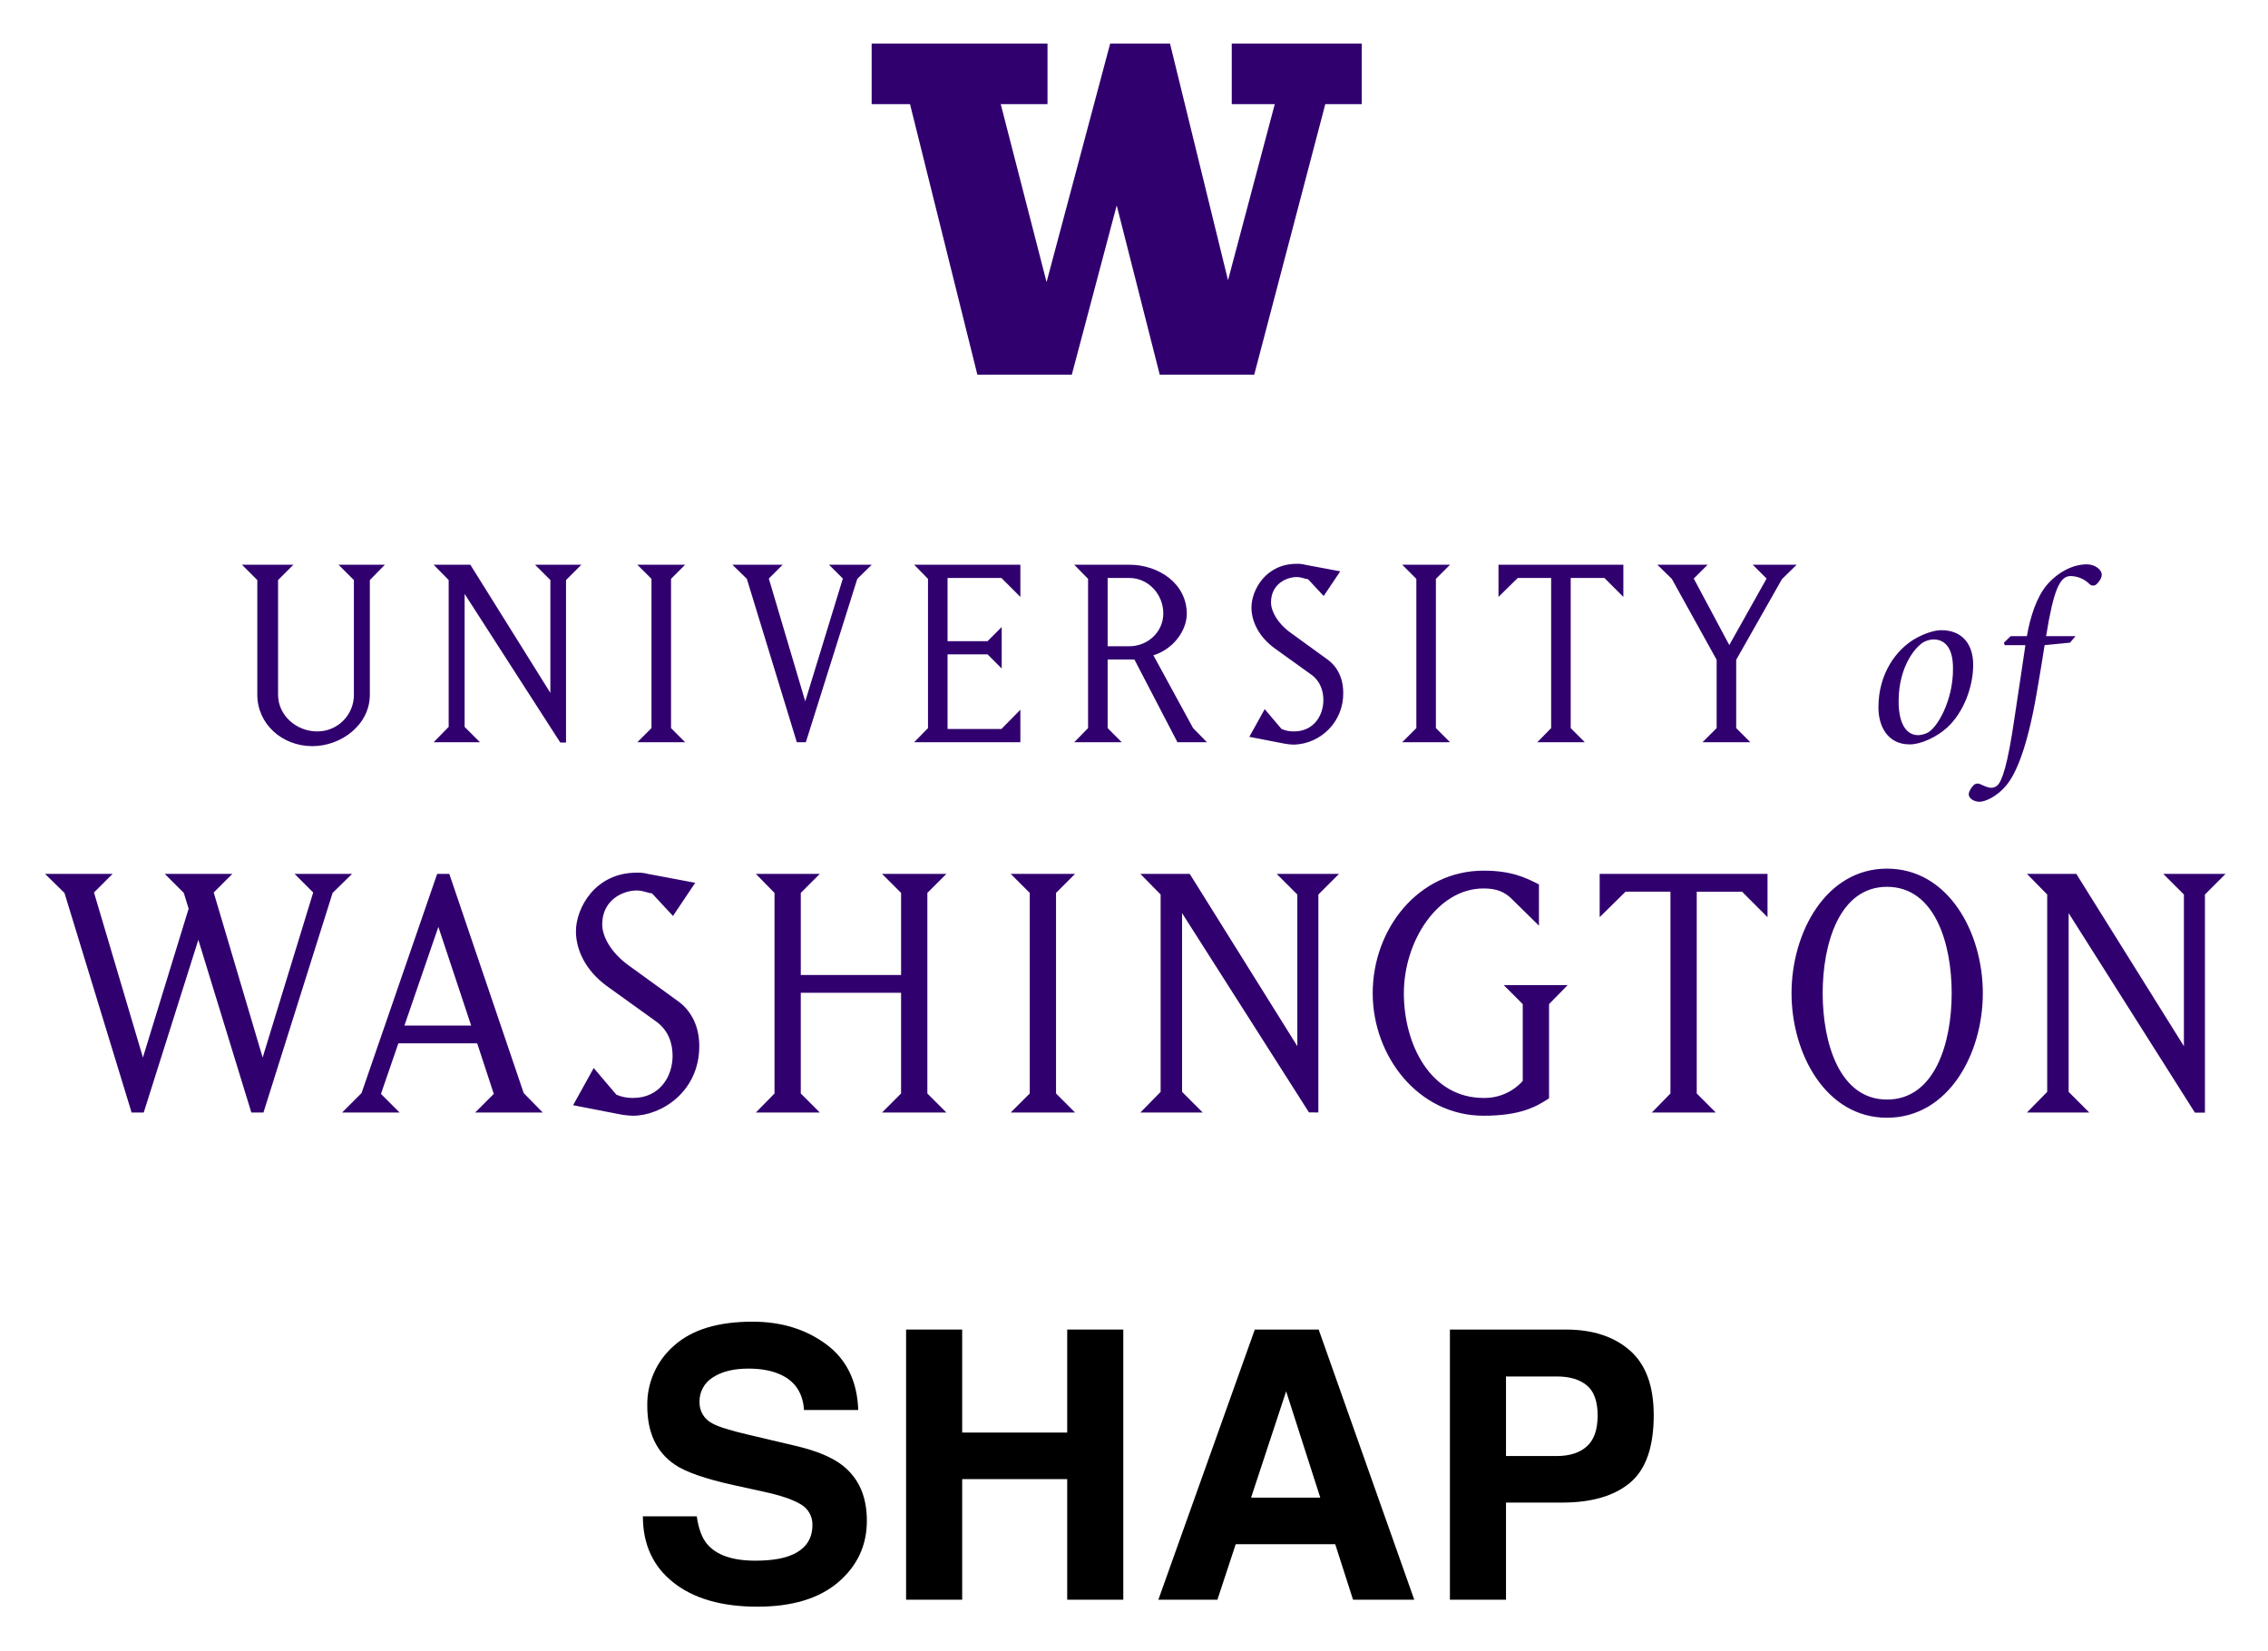
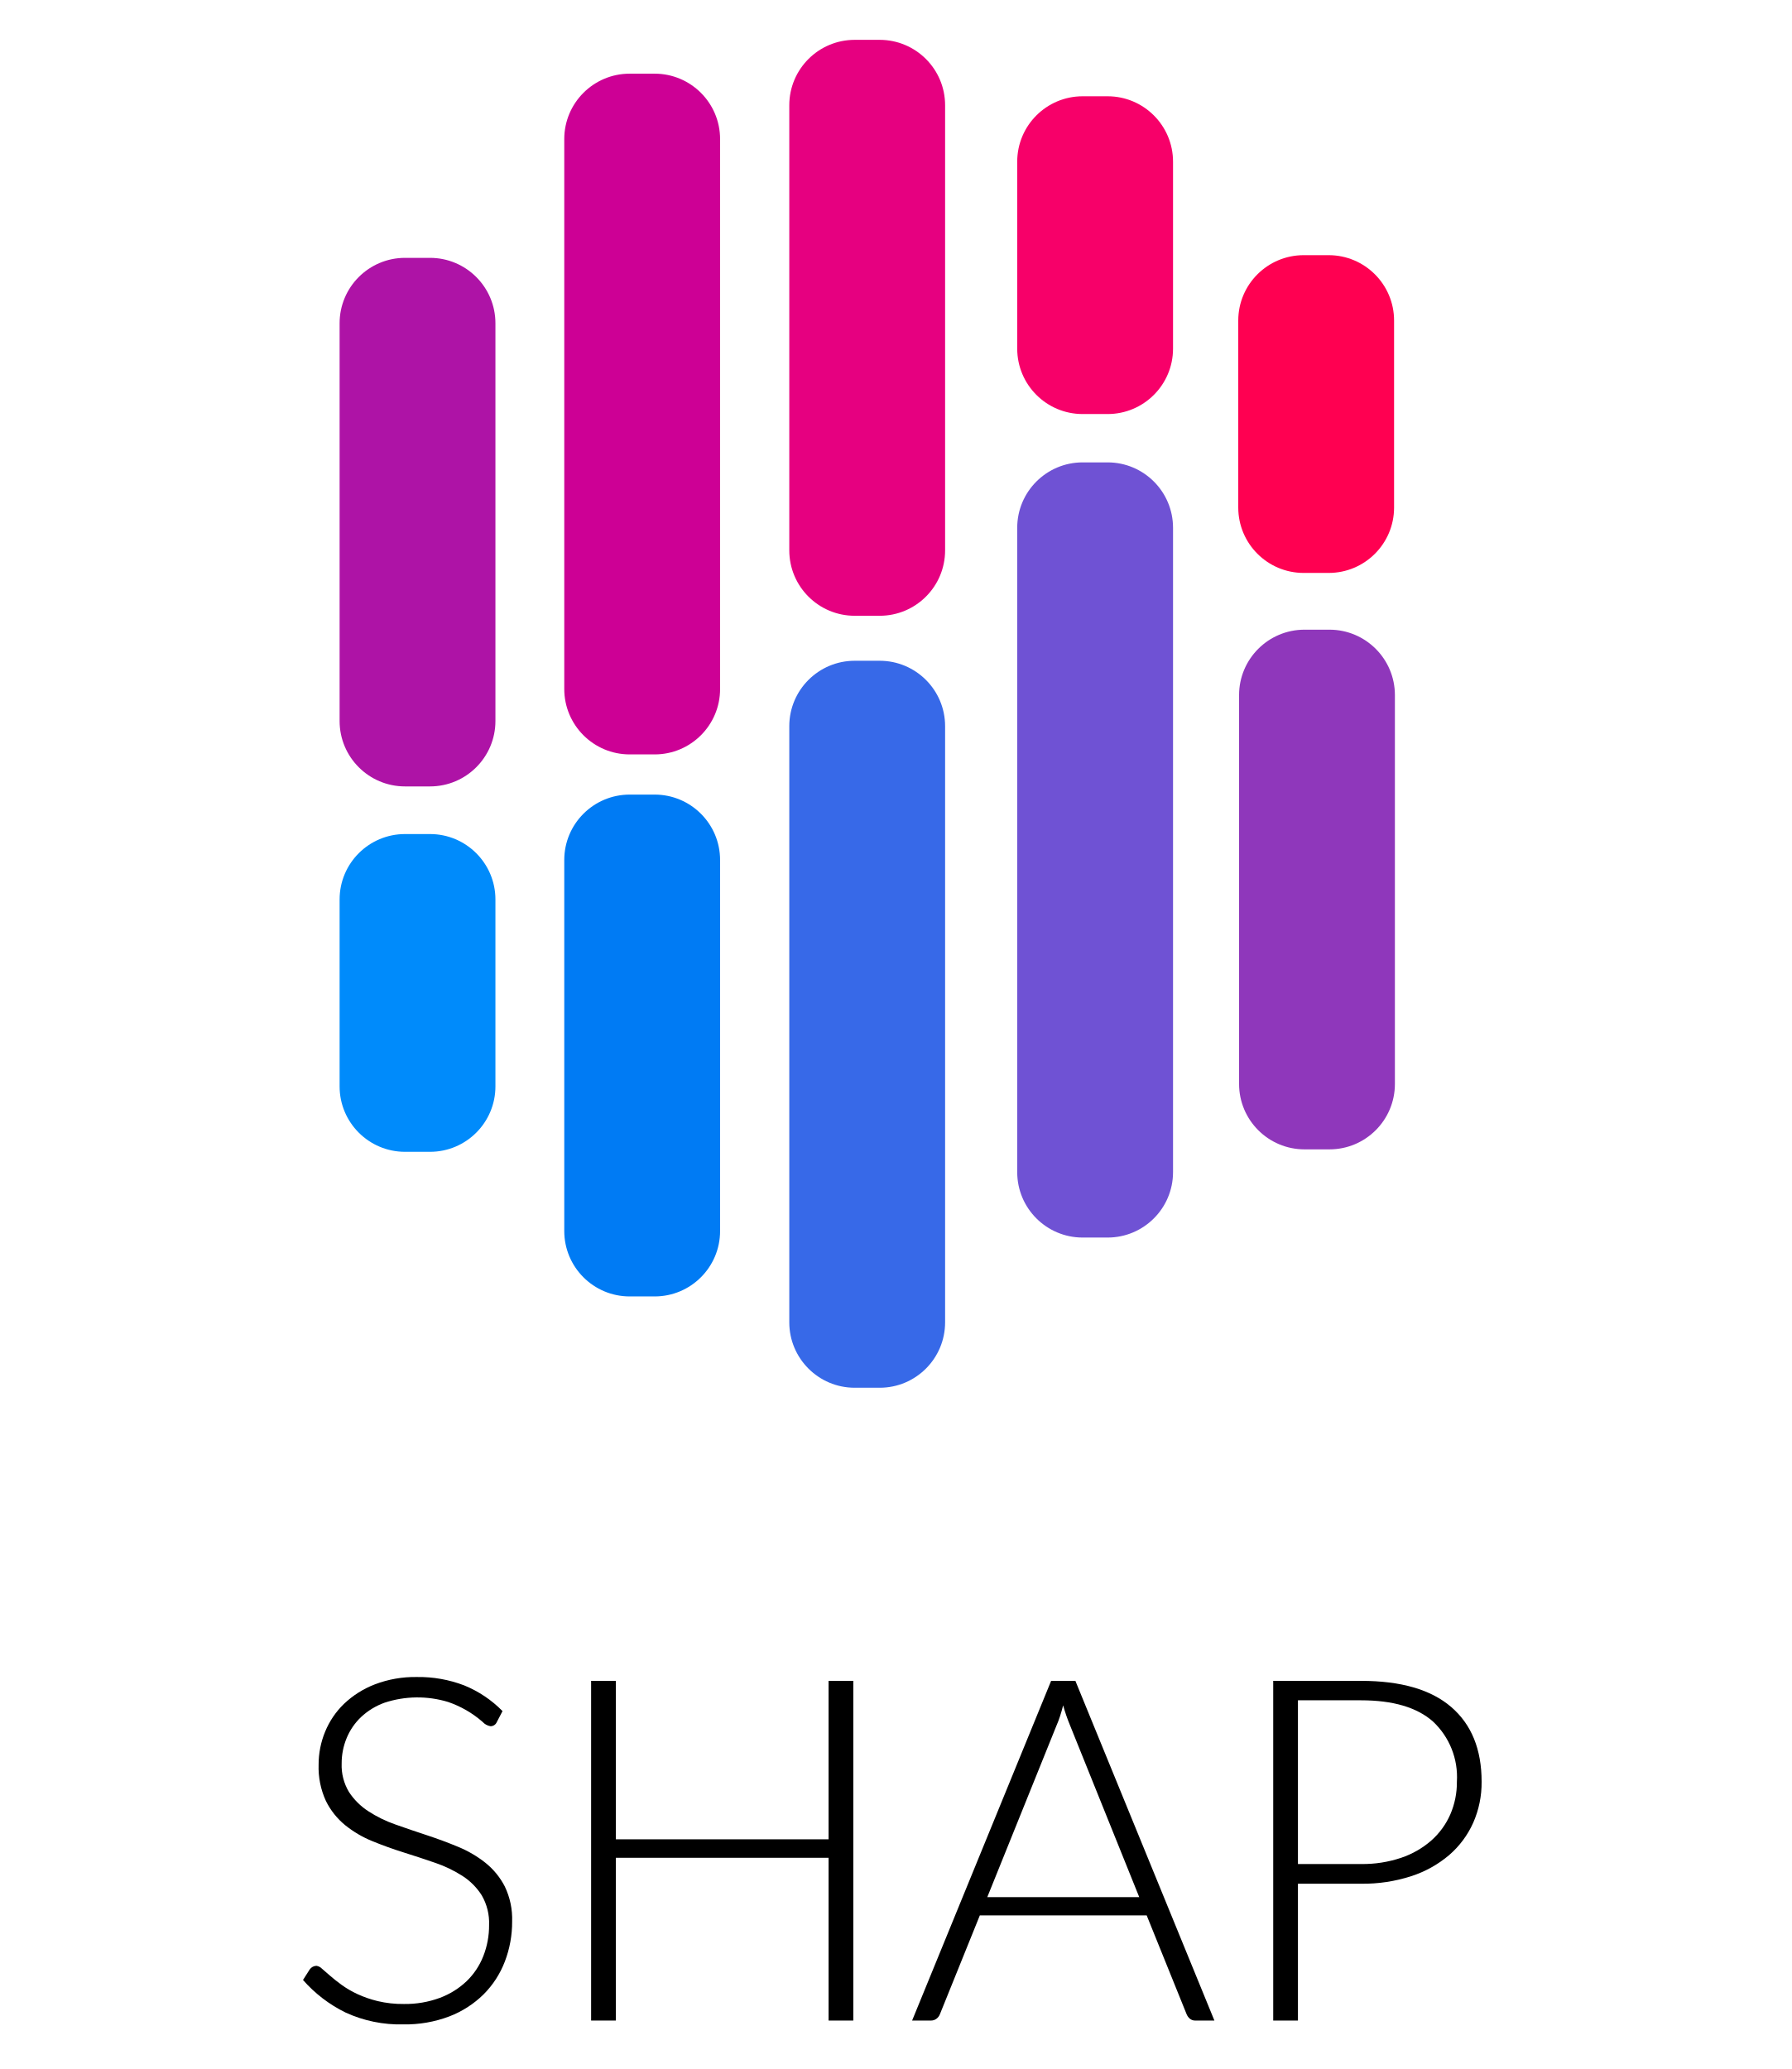
- <svg xmlns="http://www.w3.org/2000/svg" id="Layer_1" data-name="Layer 1" viewBox="0 0 1102.4 802.4">
+ <svg xmlns="http://www.w3.org/2000/svg" id="Layer_1" data-name="Layer 1" viewBox="0 0 219 253.001">
  <defs>
-     <style>.cls-1{fill:#31006f;}</style>
+     <style>.cls-1{fill:#ae13a6;}.cls-2{fill:#cd0095;}.cls-3{fill:#e60080;}.cls-4{fill:#f70069;}.cls-5{fill:#ff0051;}.cls-6{fill:#008bfb;}.cls-7{fill:#007bf4;}.cls-8{fill:#3769e8;}.cls-9{fill:#6f52d4;}.cls-10{fill:#8f37bb;}</style>
  </defs>
-   <path class="cls-1" d="M977.33,309.24l-3.284,3.15.37,1.215h10.062c-1.579,10.91-3.036,20.365-5.337,35.636-3.268,22.672-6.066,30.675-8.362,32.612a4.43,4.43,0,0,1-3.03,1.087c-1.457,0-3.752-1.087-5.337-1.815a2.863,2.863,0,0,0-3.394.844c-.965,1.098-2.064,2.792-2.064,4.128,0,2.423,3.157,3.637,5.216,3.637,2.301,0,8.118-1.942,13.333-8.36,4.123-5.1,9.703-16.856,14.427-44.252.85-5.095,1.822-10.183,3.88-23.517l12.362-1.214,2.666-3.151h-14.305c3.637-22.424,6.667-29.213,11.882-29.213a13.126,13.126,0,0,1,9.333,4.002,2.46,2.46,0,0,0,3.394-.127c.971-.845,2.429-2.787,2.429-4.482.115-2.422-3.152-5.094-7.274-5.094-7.031,0-14.427,4.128-19.521,10.188-4.73,5.696-7.881,14.907-9.57,24.726Zm-54.48,31.755c0-17.93,9.096-27.633,12.848-29.211a11.554,11.554,0,0,1,4.007-.966c6.06,0,9.576,4.603,9.576,13.941.242,15.75-7.997,30.062-13.091,31.756a12.047,12.047,0,0,1-3.759.85c-6.782,0-9.58-7.268-9.58-16.37m20.734-34.664c-3.151,0-8.124,1.451-13.09,4.366-8.368,4.972-17.458,16.242-17.458,33.213,0,8.483,4.002,17.942,15.271,17.942,5.332,0,12.976-3.515,18.064-8.118,8.003-7.28,12.727-19.764,12.727-30.553,0-10.062-5.331-16.85-15.514-16.85m-130.974-24.95,21.794,39.348V353.93l-6.87,6.87h23.25l-6.875-6.87v-33.2l22.227-39.198,7.17-7.02h-21.354l6.73,6.725-18.138,32.328-17.26-32.328,6.736-6.725h-24.43Zm-49.143,72.55v-72.985h16.38l9.217,9.212v-15.648H728.37v15.647l9.368-9.212h16.224v72.984l-6.73,6.87h23.112Zm-81.9-79.42,6.869,6.87v72.55l-6.87,6.87h23.25l-6.868-6.87v-72.55l6.869-6.87Zm-28.664,62.304c0-8.482-3.949-13.75-8.048-16.526l-17.55-12.726c-6.29-4.528-9.506-10.385-9.506-14.774,0-9.067,7.755-12.282,12.432-12.282,2.487,0,4.244,1.024,5.551,1.024l7.61,8.193,8.049-11.998-17.11-3.215a13.713,13.713,0,0,0-4.1-.44c-15.068,0-21.937,12.872-21.937,21.21,0,6.574,3.365,14.04,11.113,19.74l17.694,12.727c4.828,3.366,6.147,8.338,6.147,12.577,0,7.314-4.534,15.213-14.335,15.213a14.667,14.667,0,0,1-5.996-1.174l-8.194-9.65-7.459,13.455,16.538,3.215a29.253,29.253,0,0,0,5.111.59,24.776,24.776,0,0,0,23.99-25.159m-114.517-55.869h10.524c9.222,0,16.531,7.9,16.531,17.255,0,8.922-7.459,15.942-16.531,15.942h-10.524Zm0,72.984v-33.352h13.01l20.92,40.222h14.335l-6.73-6.87-19.302-35.399c9.65-2.925,16.236-11.992,16.236-20.18,0-14.629-13.606-23.84-27.945-23.84H522.15l6.725,6.87v72.55l-6.725,6.869h23.106Zm-42.419,6.87v-15.797l-9.211,9.361h-26.182V318.092h19.452l6.874,6.875v-20.18l-6.874,6.875h-19.452v-30.716h26.182l9.211,9.212v-15.648h-51.624l6.724,6.87v72.55l-6.724,6.869Zm-115.541-86.29h-24.424l7.019,6.87,24.286,79.42h4.382l25.014-79.42,7.02-6.87h-20.77l6.731,6.726-18.283,59.673-17.7-59.673Zm-70.636,0,6.87,6.87v72.55l-6.87,6.87h23.244l-6.87-6.87V281.38l6.87-6.87Zm-83.953,78.83v-64.645l46.507,72.26h2.78v-78.99l7.454-7.454h-22.516l7.453,7.453v54.851l-38.897-62.304h-17.844l7.309,7.453v71.377l-7.31,7.459h22.528Zm-100.773-15.646c0,14.183,11.997,25.008,26.766,25.008,14.04,0,27.94-10.38,27.94-25.008v-55.73l7.308-7.453h-22.522l7.454,7.453v55.73a17.73,17.73,0,0,1-17.615,17.844q-.114.001-.229,0c-10.085,0-19.007-7.748-19.007-17.844v-55.73l7.453-7.453h-25.008l7.46,7.453Zm880.431,193.058v-86.884l61.373,96.974h4.874V434.824l10.027-10.026h-30.276l10.027,10.026v73.719l-52.284-83.745h-23.99l9.835,10.026v95.928l-9.836,10.027h30.282Zm-88.3,3.736c-23.188,0-31.254-27.72-31.254-51.694,0-23.99,8.066-51.71,31.253-51.71,23.395,0,31.456,27.72,31.456,51.71,0,23.973-8.06,51.694-31.456,51.694m-46.391-51.694c0,29.478,16.71,60.54,46.391,60.54,29.877,0,46.593-31.062,46.593-60.54,0-29.495-16.716-60.552-46.593-60.552-29.68,0-46.391,31.057-46.391,60.552m-46.074,48.746v-98.09h22.018l12.386,12.385v-21.036H777.546v21.036l12.588-12.386h21.817v98.09l-9.044,9.241H833.97Zm-84.572-43.442v37.353a24.974,24.974,0,0,1-19.058,8.257c-25.754,0-38.73-25.95-38.73-50.913,0-25.164,16.312-50.918,38.73-50.918,5.892,0,10.211,1.376,14.143,5.504l12.785,12.577V429.91c-6.88-3.538-13.762-6.684-26.928-6.684-31.652,0-53.874,28.31-53.874,59.57,0,30.663,22.222,59.557,53.874,59.557,17.884,0,25.546-4.326,31.837-8.454v-45.801l9.043-9.24H730.924ZM574.566,530.753V443.869l61.685,96.864,4.562.03.006-105.938,10.02-10.026h-30.27l10.021,10.026v73.718l-52.29-83.744H554.316l9.824,10.026v95.928l-9.824,10.027h30.276Zm-185.334-48.16h48.75V531.54l-9.234,9.24h31.253l-9.24-9.24V434.039l9.24-9.24H428.75l9.235,9.24v39.91h-48.75v-39.91l9.239-9.24H367.418l9.043,9.24v97.5l-9.043,9.241h31.056l-9.24-9.24Zm-49.334,25.95c0-11.402-5.314-18.48-10.813-22.22l-23.592-17.099c-8.447-6.088-12.779-13.958-12.779-19.85,0-12.19,10.42-16.52,16.711-16.52,3.342,0,5.702,1.382,7.471,1.382l10.217,11.01,10.813-16.122-23.002-4.325a18.405,18.405,0,0,0-5.499-.59c-20.25,0-29.483,17.3-29.483,28.5,0,8.848,4.516,18.874,14.935,26.542l23.788,17.104c6.488,4.516,8.257,11.206,8.257,16.907,0,9.824-6.094,20.446-19.266,20.446a19.635,19.635,0,0,1-8.06-1.579l-11.01-12.969-10.02,18.081,22.215,4.325a39.622,39.622,0,0,0,6.875.787c13.953,0,32.242-11.79,32.242-33.81m-126.817-57.995,15.93,47.964h-32.438Zm-27.911,81.188,8.454-24.568h38.33l8.06,24.568-9.048,9.044h32.837l-9.246-9.437-36.162-106.544h-5.904L175.734,531.343l-9.437,9.437h27.917ZM69.873,540.78l26.534-83.935,25.749,83.935h5.898l33.618-106.741,9.436-9.24H143.192l9.043,9.043-24.575,80.206-23.787-80.206,9.043-9.043H80.084l9.246,9.24,2.359,7.662-22.215,72.347-23.783-80.206,9.043-9.043H21.903l9.437,9.24,32.629,106.741ZM491.29,424.798l9.241,9.24v97.501l-9.241,9.24h31.253l-9.24-9.24V434.038l9.24-9.24Zm-67.606-403.602V50.627h18.648l32.733,131.512h45.906L542.798,99.84l20.915,82.299h45.923L644.179,50.627h17.734v-29.431H598.719V50.627h20.909l-22.73,85.59L568.709,21.196h-29.097L508.7,137.124,486.427,50.627h22.731v-29.431H423.684Z" />
-   <path d="M338.68,737.078q1.274,9,5.003,13.452,6.822,8.108,23.378,8.108,9.914,0,16.1-2.138,11.735-4.097,11.735-15.235a11.225,11.225,0,0,0-5.747-10.066q-5.751-3.475-18.233-6.147l-14.217-3.118q-20.96-4.632-28.799-10.067-13.276-9.087-13.274-28.42a37.742,37.742,0,0,1,12.986-29.311q12.987-11.67,38.15-11.671,21.012,0,35.849,11.003,14.836,11.004,15.558,31.939H390.798q-.731-11.847-10.595-16.838-6.577-3.294-16.348-3.296-10.87,0-17.355,4.276a13.53,13.53,0,0,0-6.484,11.938,11.263,11.263,0,0,0,6.394,10.513q4.109,2.317,17.447,5.435l23.045,5.435q15.151,3.563,22.713,9.532,11.741,9.268,11.742,26.816,0,17.997-13.913,29.89Q393.53,781,368.136,781q-25.933,0-40.792-11.716-14.858-11.714-14.857-32.206Z" />
-   <path d="M440.421,777.614V646.294h27.262v50.069H518.732V646.294H545.994V777.614H518.732v-58.622H467.683v58.622Z" />
-   <path d="M609.917,646.294h31.048L687.426,777.614H657.67l-8.666-26.995H600.644l-8.901,26.995H563.039Zm-1.808,81.697h33.632L625.151,676.318Z" />
-   <path d="M792.292,720.774q-11.53,9.622-32.933,9.622H732.016v47.218H704.755V646.294h56.385q19.498,0,31.091,10.157,11.594,10.156,11.593,31.449Q803.824,711.153,792.292,720.774ZM771.349,673.467q-5.213-4.365-14.604-4.365H732.016v38.665h24.729q9.392,0,14.604-4.722,5.211-4.721,5.213-14.967Q776.562,677.833,771.349,673.467Z" />
+   <rect class="cls-1" x="41.522" y="31.531" width="19.051" height="64.634" rx="8" />
+   <rect class="cls-2" x="68.99" y="9.009" width="19.051" height="83.242" rx="8" />
+   <rect class="cls-3" x="96.502" y="4.872" width="19.051" height="70.426" rx="8" />
+   <rect class="cls-4" x="124.37" y="11.773" width="19.051" height="38.857" rx="8" />
+   <rect class="cls-5" x="151.396" y="31.202" width="19.051" height="38.857" rx="8" />
+   <rect class="cls-6" x="41.522" y="101.989" width="19.051" height="38.857" rx="8" />
+   <rect class="cls-7" x="68.99" y="97.164" width="19.051" height="61.366" rx="8" />
+   <rect class="cls-8" x="96.502" y="80.799" width="19.051" height="88.897" rx="8" />
+   <rect class="cls-9" x="124.37" y="56.541" width="19.051" height="94.789" rx="8" />
+   <rect class="cls-10" x="151.496" y="76.998" width="19.051" height="63.548" rx="8" />
+   <path d="M60.736,210.588a.829.829,0,0,1-.763.499,1.69,1.69,0,0,1-.983-.544,12.622,12.622,0,0,0-4.198-2.422,12.882,12.882,0,0,0-7.779.089,8.305,8.305,0,0,0-2.876,1.761,7.494,7.494,0,0,0-1.762,2.584,8.043,8.043,0,0,0-.602,3.082,6.297,6.297,0,0,0,.895,3.493,8.073,8.073,0,0,0,2.363,2.349,15.303,15.303,0,0,0,3.332,1.629q1.864.661,3.831,1.307,1.966.646,3.831,1.424a13.81,13.81,0,0,1,3.332,1.952,8.955,8.955,0,0,1,2.363,2.892,9.165,9.165,0,0,1,.896,4.271,13.449,13.449,0,0,1-.896,4.917,11.47,11.47,0,0,1-2.598,4.007A12.189,12.189,0,0,1,54.954,246.563a15.131,15.131,0,0,1-5.636.983,15.926,15.926,0,0,1-7.075-1.453,16.65,16.65,0,0,1-5.196-3.978l.822-1.292a1.034,1.034,0,0,1,.822-.44,1.18,1.18,0,0,1,.675.353q.411.353.998.866.587.514,1.409,1.115a11.585,11.585,0,0,0,1.908,1.115,13.428,13.428,0,0,0,2.495.866,13.206,13.206,0,0,0,3.2.353,12.148,12.148,0,0,0,4.403-.749,9.633,9.633,0,0,0,3.273-2.04,8.635,8.635,0,0,0,2.041-3.067,10.212,10.212,0,0,0,.705-3.802,6.704,6.704,0,0,0-.896-3.625,7.715,7.715,0,0,0-2.363-2.378,15.269,15.269,0,0,0-3.332-1.6q-1.865-.646-3.831-1.263-1.967-.617-3.831-1.38a13.181,13.181,0,0,1-3.332-1.952,8.914,8.914,0,0,1-2.363-2.965,9.828,9.828,0,0,1-.895-4.447,10.525,10.525,0,0,1,.793-4.021,9.998,9.998,0,0,1,2.319-3.42,11.402,11.402,0,0,1,3.772-2.378,13.747,13.747,0,0,1,5.122-.896,15.507,15.507,0,0,1,5.798,1.027,13.899,13.899,0,0,1,4.682,3.142Z" />
+   <path d="M104.329,205.539v41.538h-3.023V227.173H75.296v19.903H72.273V205.539H75.296v19.375h26.009v-19.375Z" />
+   <path d="M148.479,247.077h-2.319a1.02,1.02,0,0,1-.675-.22,1.462,1.462,0,0,1-.411-.573l-4.873-12.064H119.798l-4.873,12.064a1.265,1.265,0,0,1-.411.559,1.095,1.095,0,0,1-.705.234h-2.29l16.997-41.538H131.482Zm-9.188-15.089L130.836,210.999a20.826,20.826,0,0,1-.851-2.466q-.177.705-.382,1.336a12.073,12.073,0,0,1-.44,1.159l-8.454,20.96Z" />
+   <path d="M166.414,205.539q7.31,0,11.023,3.2,3.713,3.199,3.713,9.129a12.129,12.129,0,0,1-1.027,5.021,11.315,11.315,0,0,1-2.936,3.948,13.657,13.657,0,0,1-4.638,2.583,19.063,19.063,0,0,1-6.135.925h-7.721v16.732H155.67V205.539Zm0,22.398a14.709,14.709,0,0,0,4.902-.764,10.858,10.858,0,0,0,3.684-2.113,9.182,9.182,0,0,0,2.319-3.185,9.843,9.843,0,0,0,.808-4.008,9.297,9.297,0,0,0-2.936-7.368q-2.936-2.583-8.777-2.583h-7.721V227.937Z" />
</svg>
